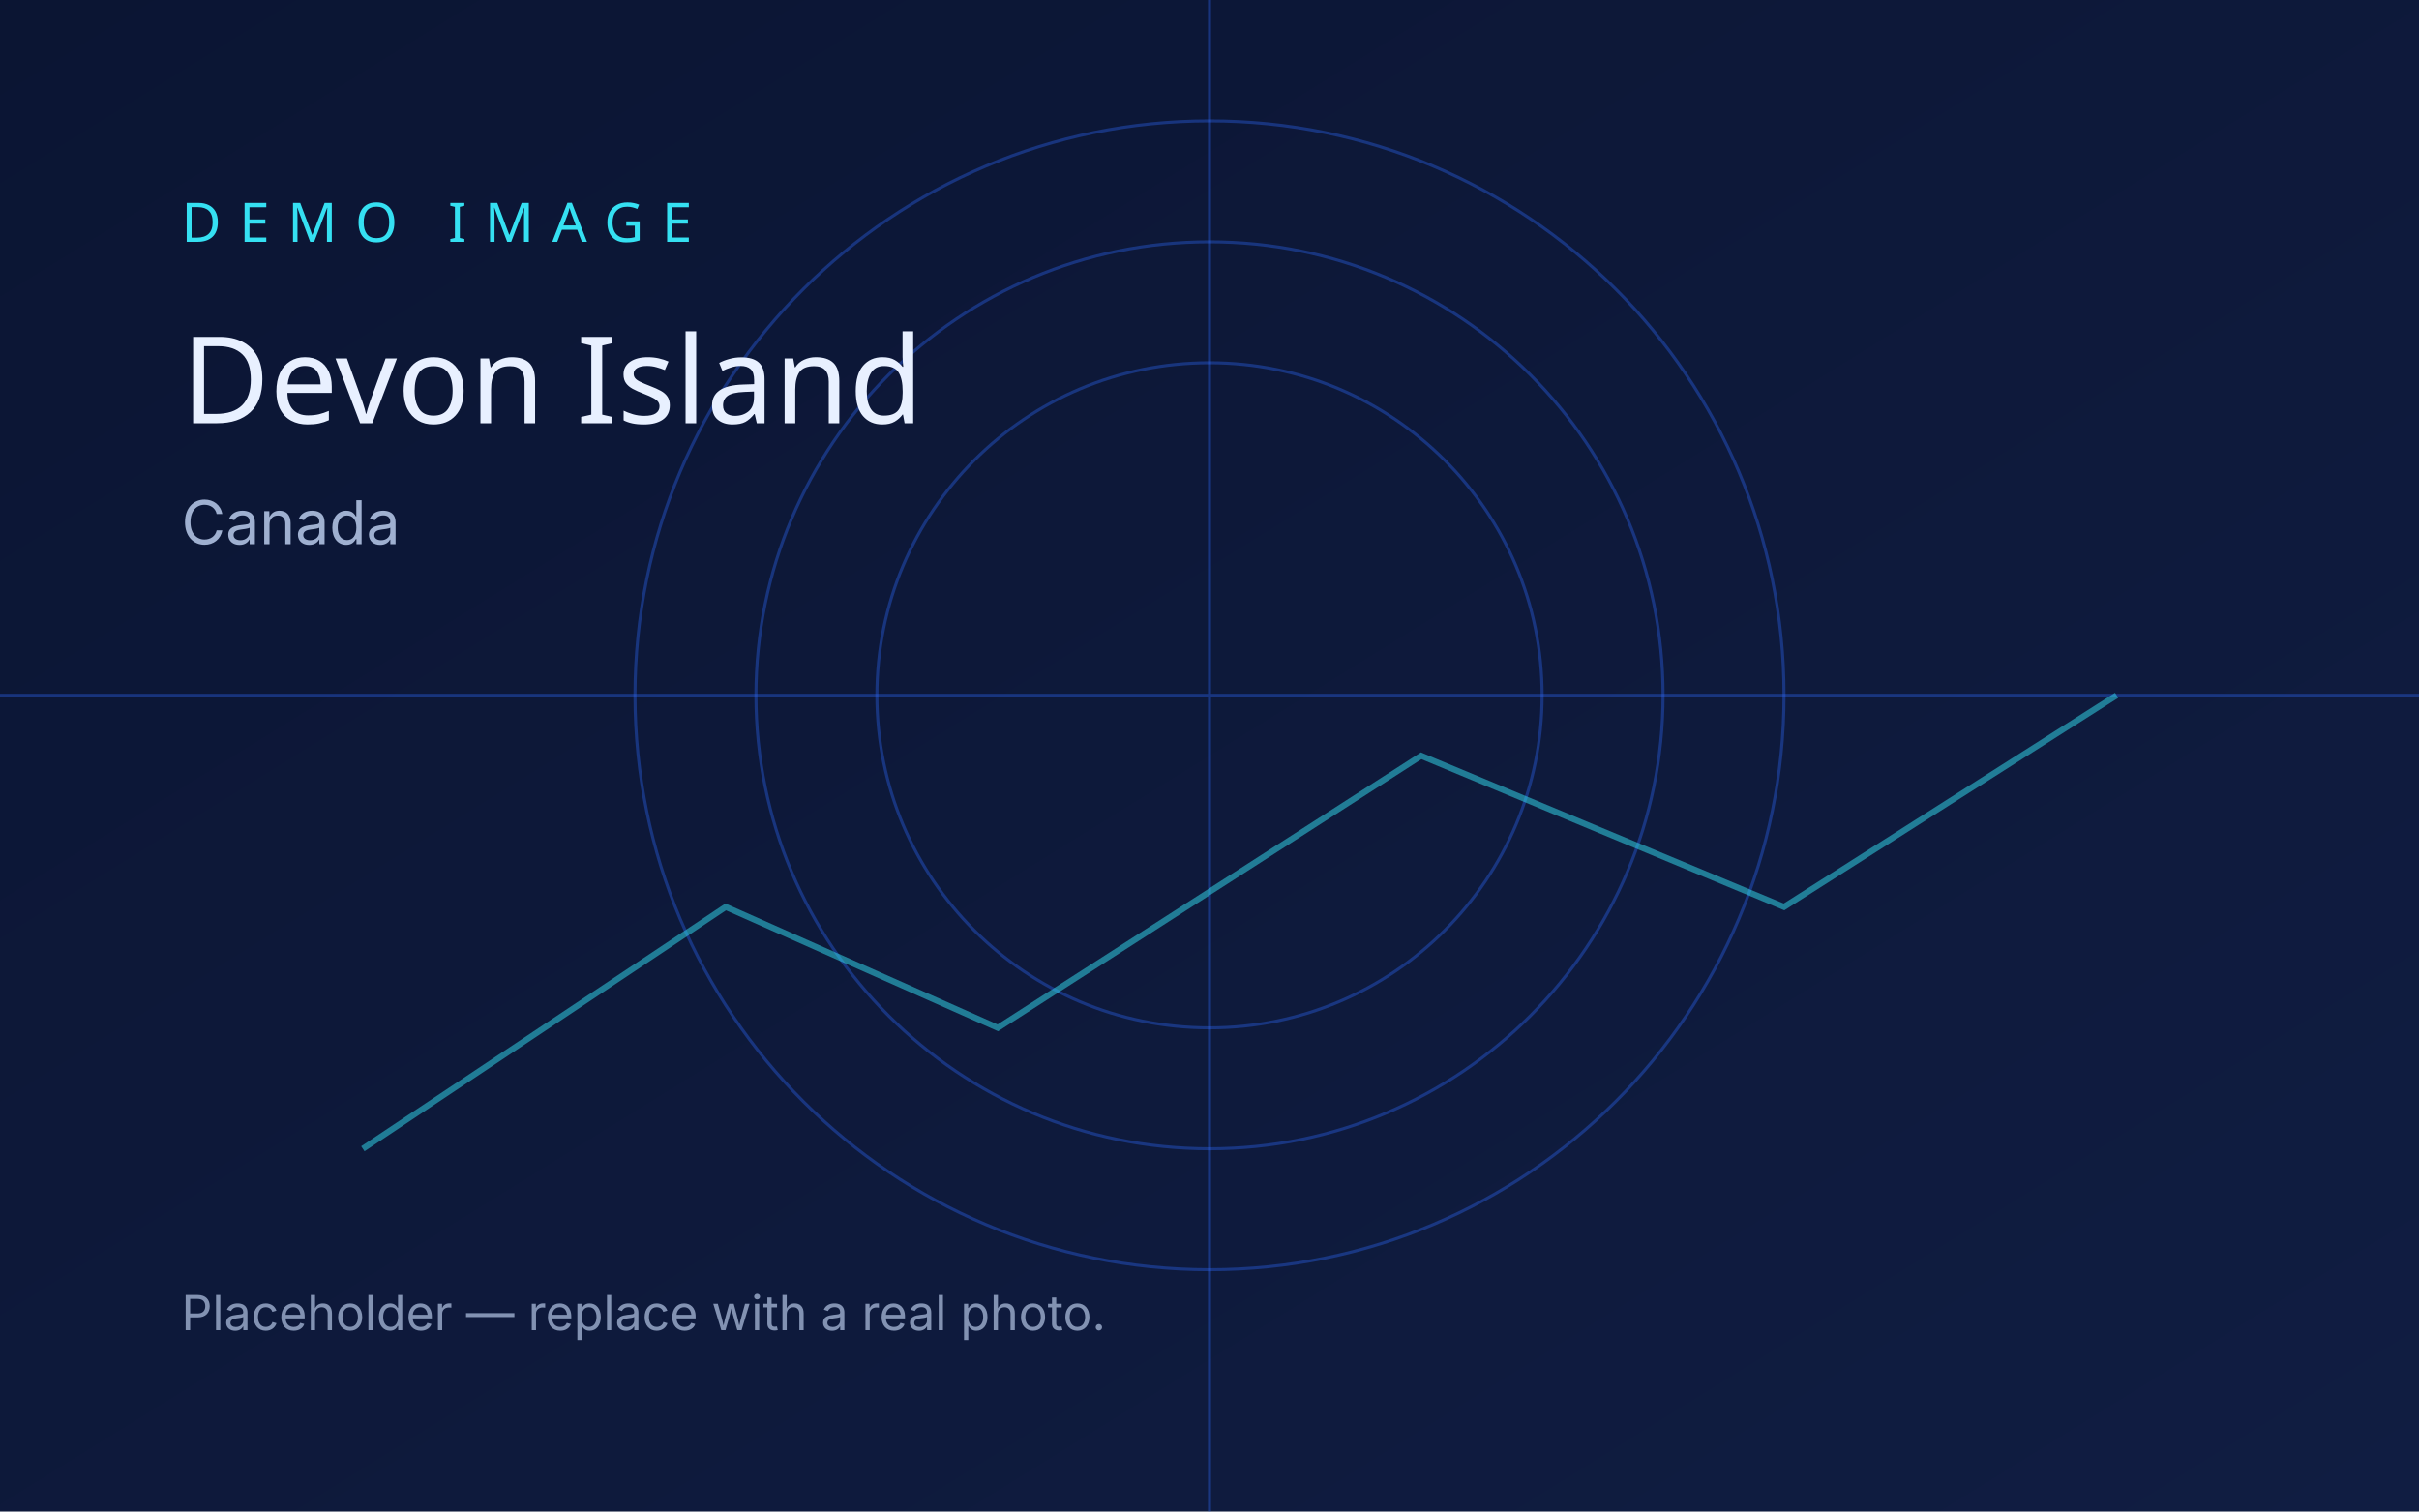
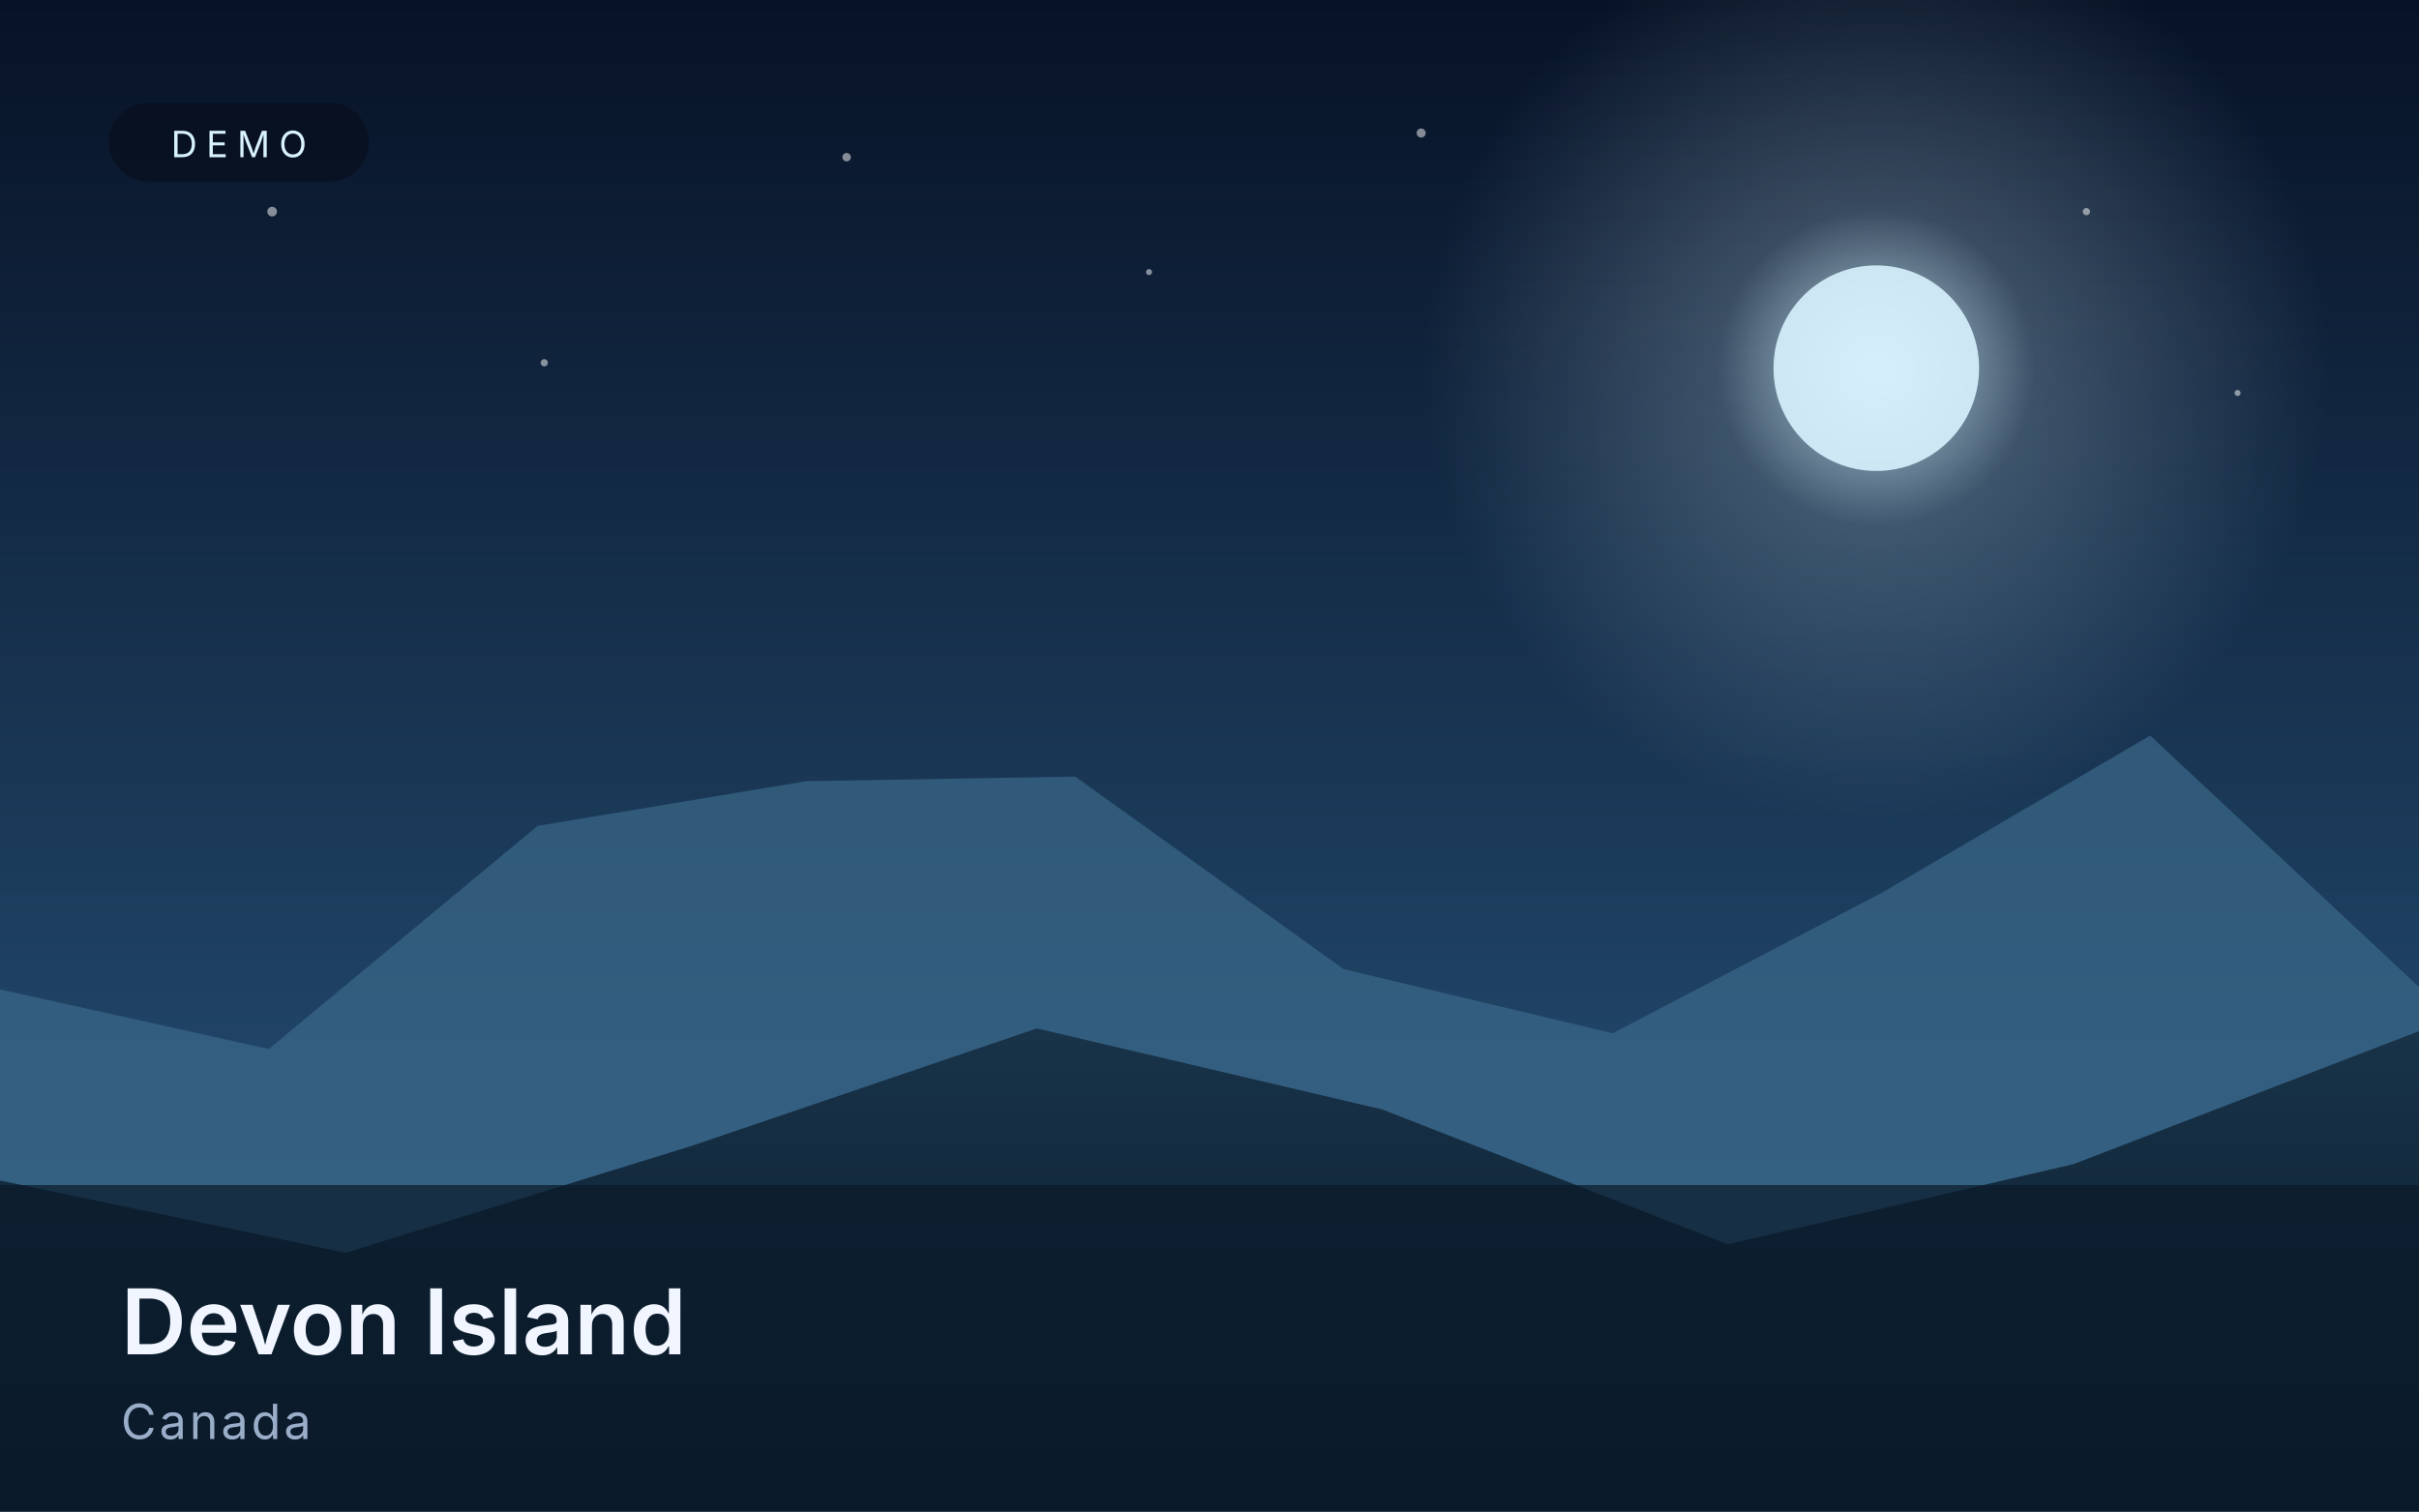
- <svg xmlns="http://www.w3.org/2000/svg" viewBox="0 0 800 500" role="img" aria-label="Demo image for Devon Island">
+ <svg xmlns="http://www.w3.org/2000/svg" viewBox="0 0 800 500" role="img" aria-label="Demo landscape for Devon Island">
  <defs>
-     <linearGradient id="bg" x1="0" y1="0" x2="1" y2="1">
-       <stop offset="0" stop-color="#0b1533" />
-       <stop offset="1" stop-color="#101d42" />
+     <linearGradient id="sky" x1="0" y1="0" x2="0" y2="1">
+       <stop offset="0" stop-color="#071226" />
+       <stop offset="1" stop-color="#2b5a82" />
+     </linearGradient>
+     <radialGradient id="sunGlow" cx="0.5" cy="0.5" r="0.5">
+       <stop offset="0" stop-color="#d8f2ff" stop-opacity="0.85" />
+       <stop offset="0.35" stop-color="#d8f2ff" stop-opacity="0.22" />
+       <stop offset="1" stop-color="#d8f2ff" stop-opacity="0" />
+     </radialGradient>
+     <linearGradient id="ground" x1="0" y1="0" x2="0" y2="1">
+       <stop offset="0" stop-color="#183349" />
+       <stop offset="1" stop-color="#0a1929" />
    </linearGradient>
  </defs>
-   <rect width="800" height="500" fill="url(#bg)" />
-   <g fill="none" stroke="#2f6bff" stroke-opacity="0.35">
-     <circle cx="400" cy="230" r="190" />
-     <circle cx="400" cy="230" r="150" />
-     <circle cx="400" cy="230" r="110" />
-     <path d="M0 230 H800 M400 0 V500" />
+   <rect width="800" height="500" fill="url(#sky)" />
+   <circle cx="620.52" cy="121.79" r="150" fill="url(#sunGlow)" />
+   <circle cx="620.52" cy="121.79" r="34" fill="#d8f2ff" opacity="0.9" />
+   <g fill="#ffffff" opacity="0.5">
+     <circle cx="90" cy="70" r="1.6" />
+     <circle cx="180" cy="120" r="1.2" />
+     <circle cx="280" cy="52" r="1.4" />
+     <circle cx="380" cy="90" r="1" />
+     <circle cx="470" cy="44" r="1.5" />
+     <circle cx="690" cy="70" r="1.2" />
+     <circle cx="740" cy="130" r="1" />
  </g>
-   <g stroke="#35e0f2" stroke-opacity="0.5" stroke-width="2">
-     <path d="M120 380 L240 300 L330 340 L470 250 L590 300 L700 230" fill="none" />
+   <path d="M0.0 327.3 L88.9 347.0 L177.8 273.2 L266.7 258.4 L355.6 256.9 L444.4 320.6 L533.3 341.8 L622.2 295.4 L711.1 243.3 L800.0 326.5 L800 500 L0 500 Z" fill="#3d6b8c" opacity="0.65" />
+   <path d="M0.0 390.5 L114.3 414.4 L228.6 379.1 L342.9 340.2 L457.1 367.0 L571.4 411.6 L685.7 385.1 L800.0 341.1 L800 500 L0 500 Z" fill="url(#ground)" />
+   <rect y="392" width="800" height="108" fill="#0a1929" opacity="0.7" />
+   <g font-family="Space Grotesk, Inter, sans-serif">
+     <rect x="36" y="34" width="86" height="26" rx="13" fill="#060b18" opacity="0.55" />
+     <text x="79" y="52" fill="#d8f2ff" font-size="12" letter-spacing="3" text-anchor="middle">DEMO</text>
+     <text x="40" y="448" fill="#f0f5ff" font-size="30" font-weight="600">Devon Island</text>
+     <text x="40" y="476" fill="#9baec9" font-size="16" letter-spacing="1">Canada</text>
  </g>
-   <text x="60" y="80" fill="#35e0f2" font-family="Space Grotesk, sans-serif" font-size="18" letter-spacing="6">DEMO IMAGE</text>
-   <text x="60" y="140" fill="#e8f0ff" font-family="Space Grotesk, sans-serif" font-size="40">Devon Island</text>
-   <text x="60" y="180" fill="#9fb0d0" font-family="Inter, sans-serif" font-size="20">Canada</text>
-   <text x="60" y="440" fill="#9fb0d0" font-family="Inter, sans-serif" font-size="16" opacity="0.8">Placeholder — replace with a real photo.</text>
</svg>
